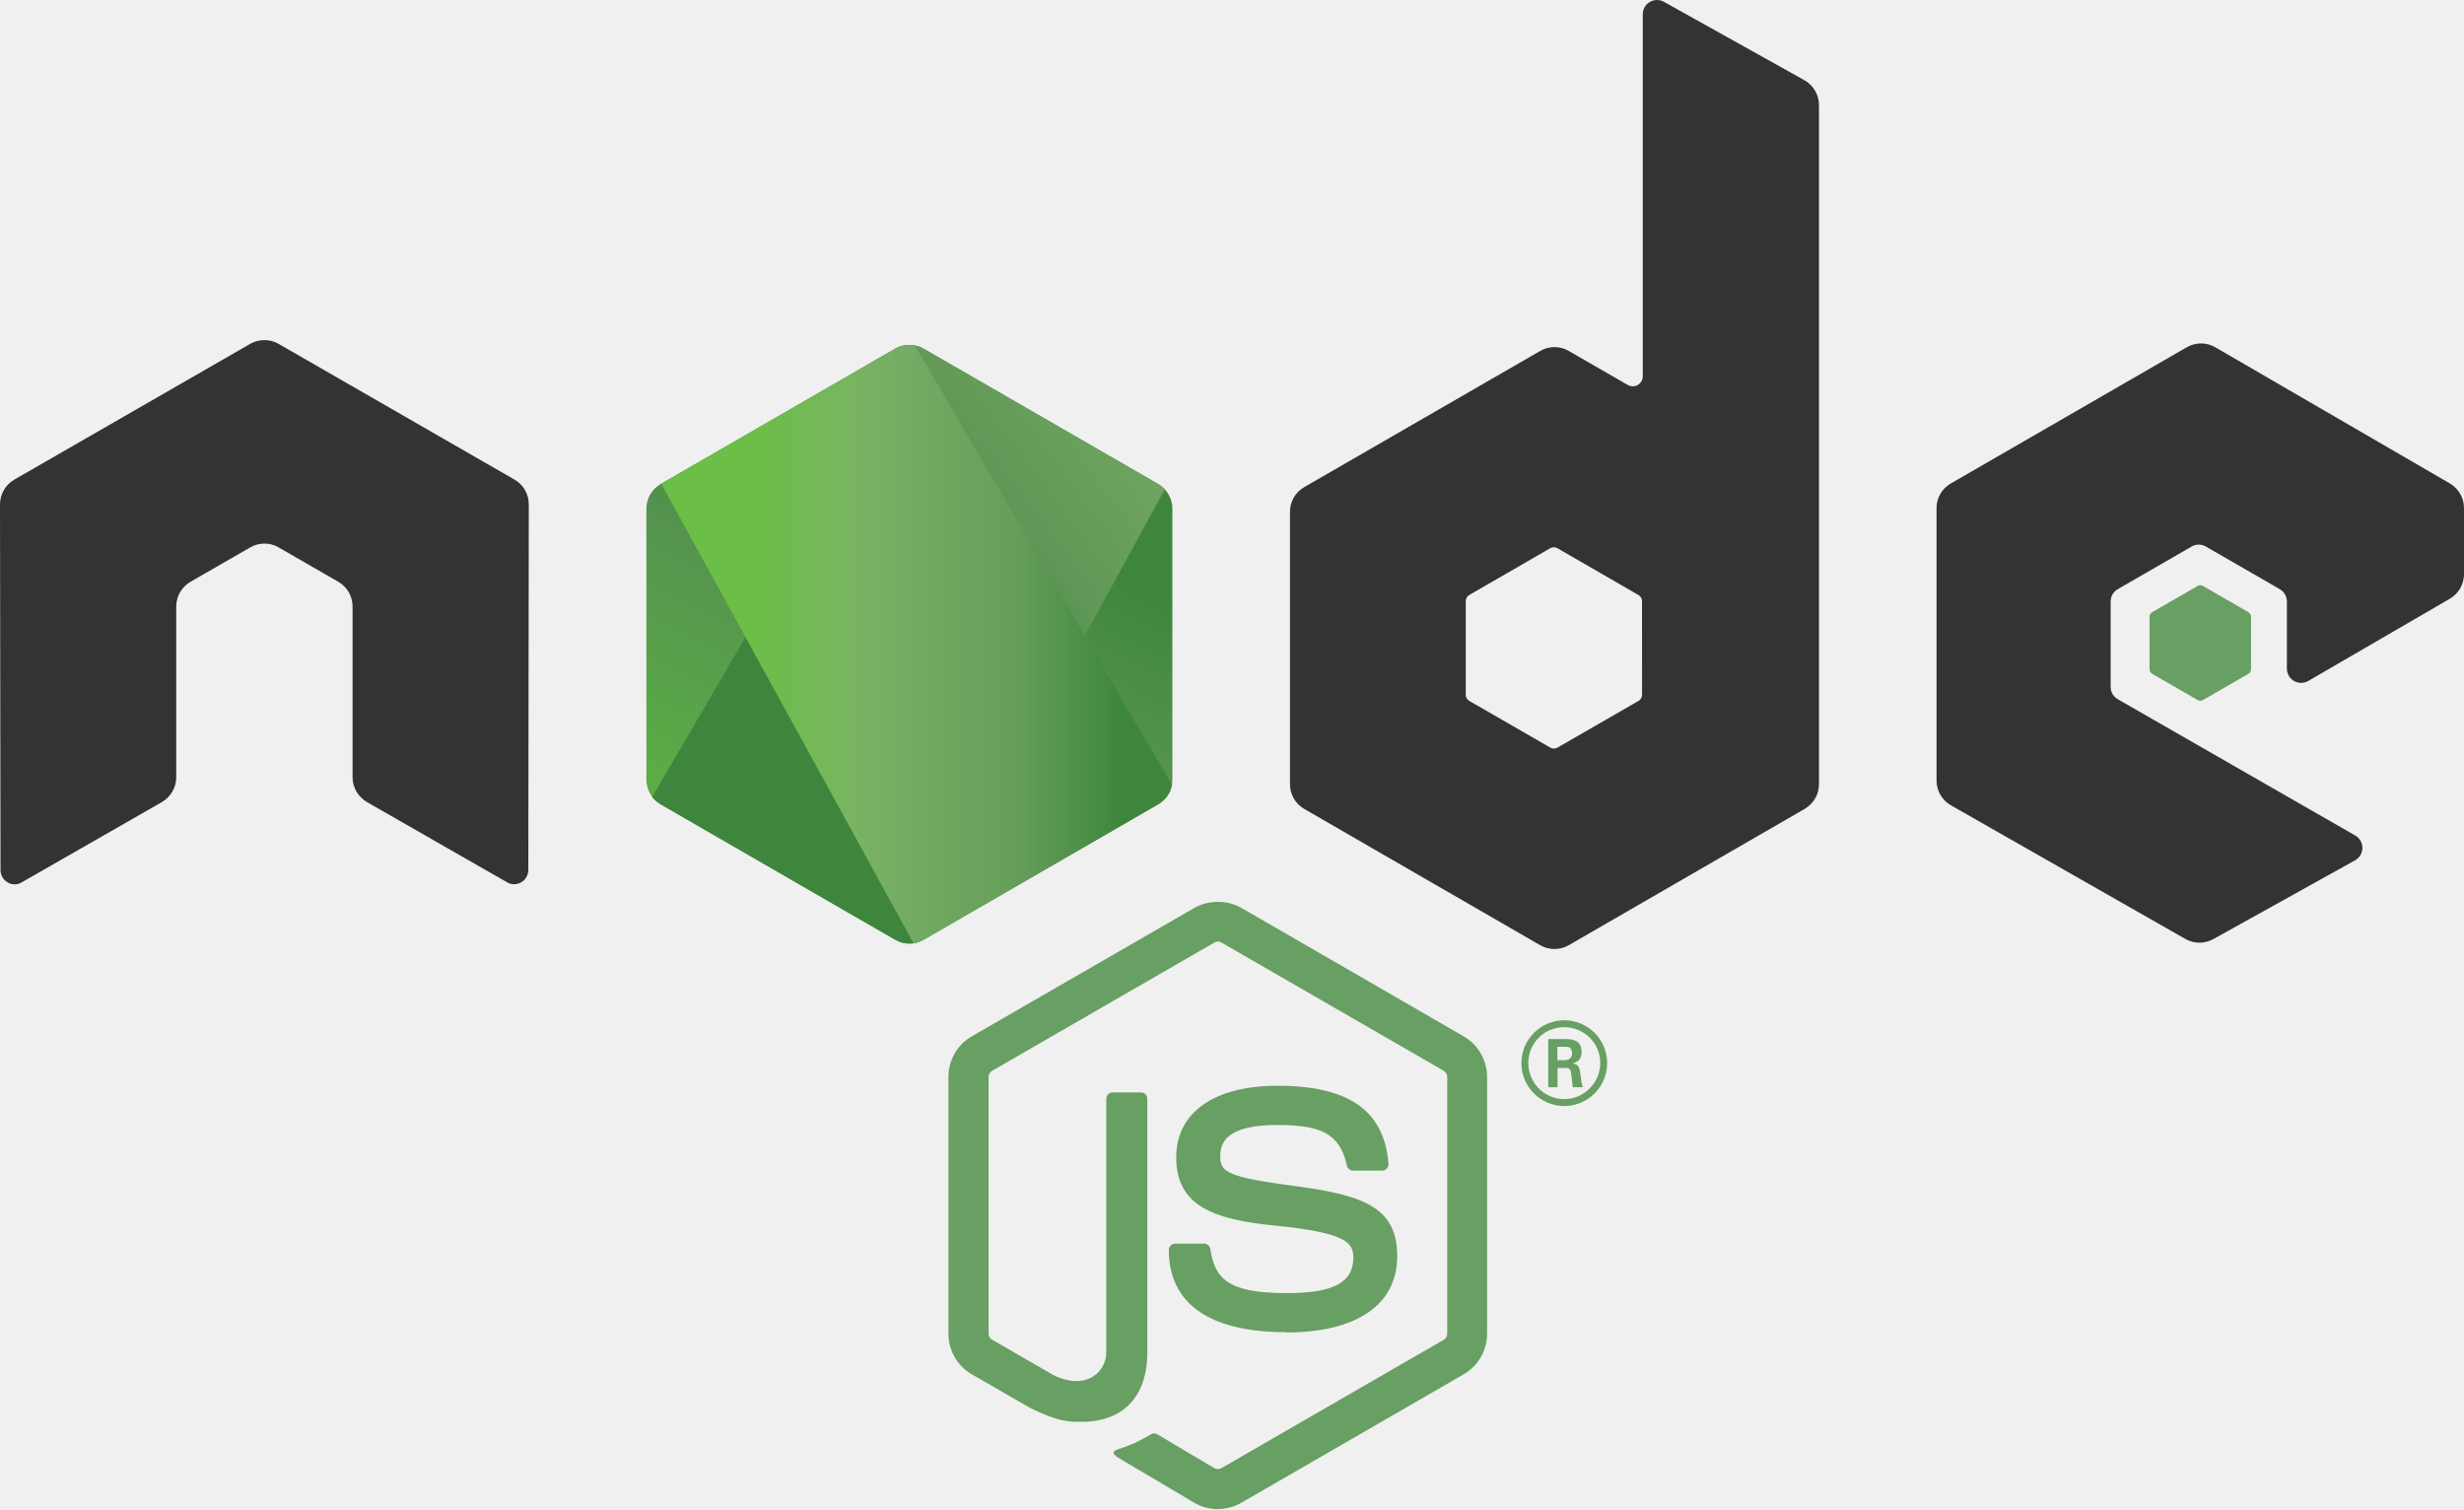
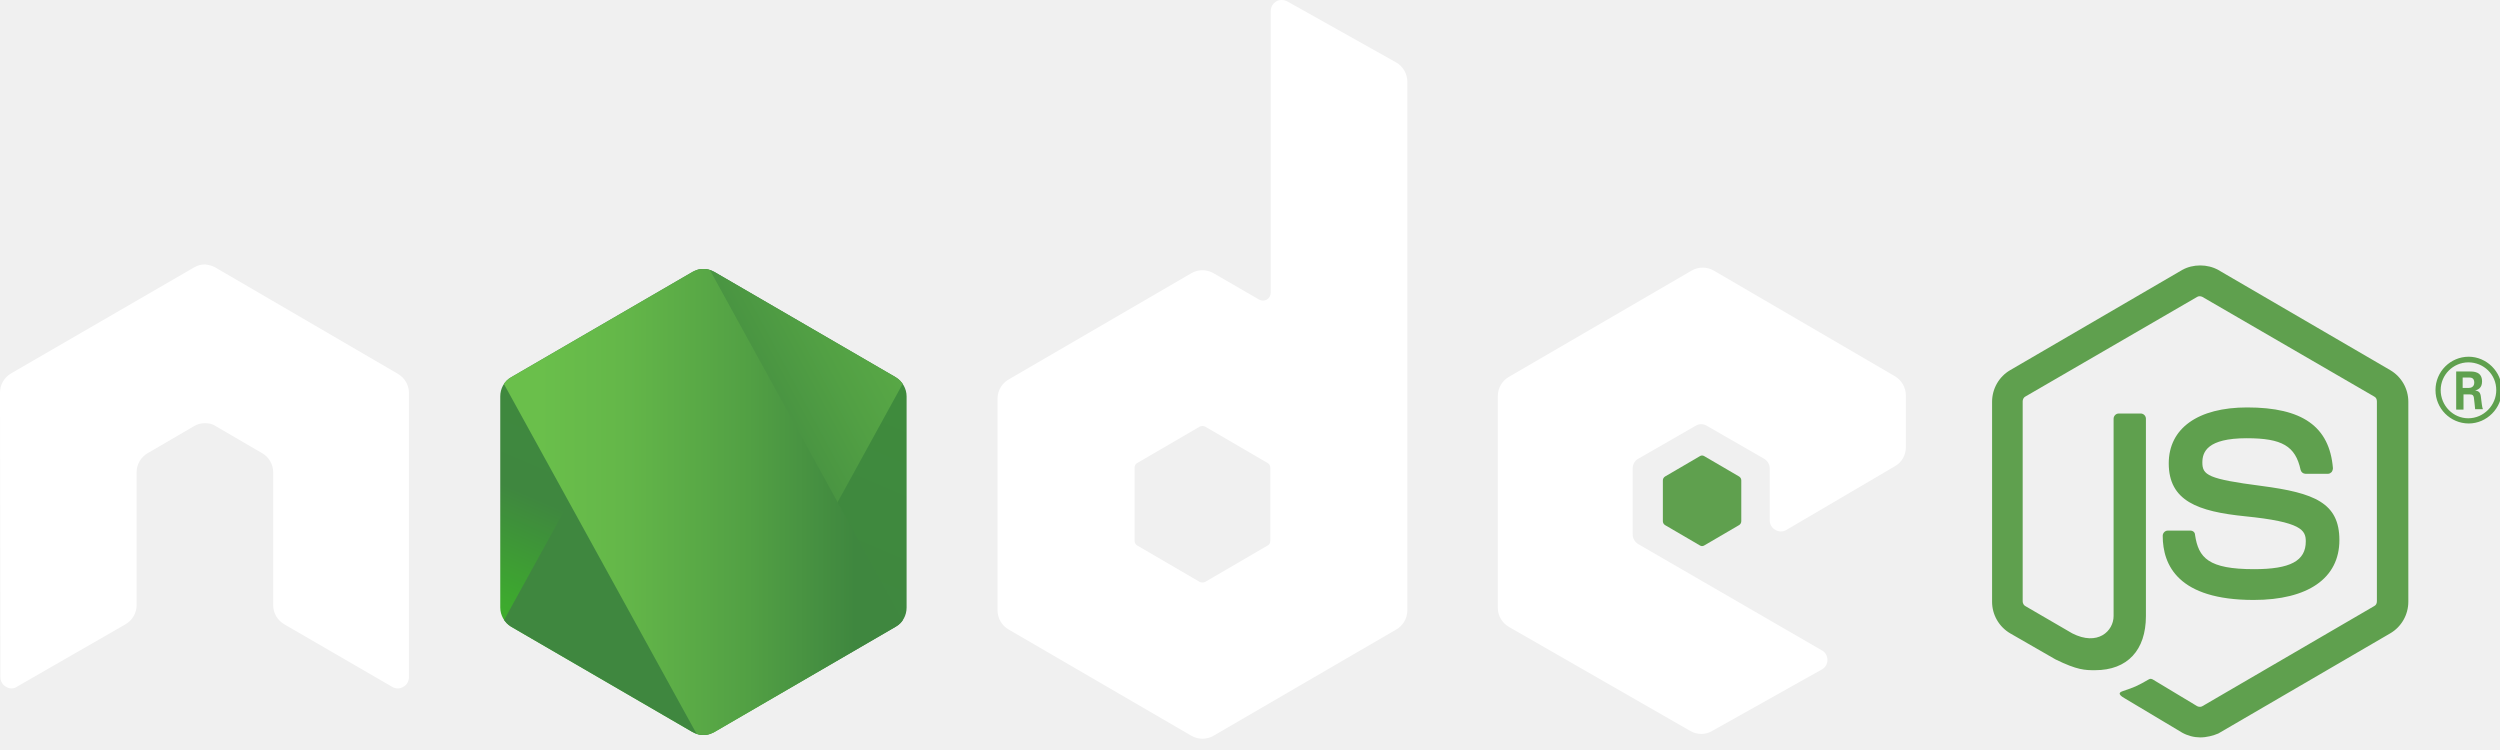
- <svg xmlns="http://www.w3.org/2000/svg" version="1.2" viewBox="0 0 442.37 270.929">
+ <svg xmlns="http://www.w3.org/2000/svg" viewBox="0 0 267 80" fill="none">
+   <mask id="a" maskUnits="userSpaceOnUse" x="0" y="0" width="267" height="80" style="mask-type:luminance">
+     <path d="M267 0H0v79.378h267z" fill="#fff" />
+   </mask>
+   <g mask="url(#a)">
+     <path d="M234.983 78.755a4 4 0 0 1-1.933-.51l-6.121-3.658c-.921-.51-.46-.695-.184-.787 1.242-.417 1.472-.51 2.761-1.25.138-.093.322-.047.46.046l4.694 2.825c.184.092.414.092.552 0l18.363-10.698c.183-.092.277-.277.277-.509V42.867c0-.232-.094-.417-.277-.51l-18.363-10.65c-.184-.093-.414-.093-.552 0l-18.362 10.65c-.184.093-.276.324-.276.51v21.347c0 .186.092.417.276.51l5.016 2.917c2.715 1.39 4.418-.232 4.418-1.852v-21.07c0-.278.23-.556.553-.556h2.347c.276 0 .552.232.552.556v21.07c0 3.658-1.979 5.788-5.431 5.788-1.058 0-1.886 0-4.234-1.157l-4.832-2.779a3.91 3.91 0 0 1-1.933-3.38V42.912c0-1.39.737-2.686 1.933-3.38l18.363-10.697c1.15-.649 2.715-.649 3.865 0l18.363 10.696a3.91 3.91 0 0 1 1.932 3.381V64.26c0 1.39-.736 2.686-1.932 3.381l-18.363 10.697c-.552.232-1.242.417-1.932.417" fill="#5FA04E" />
+     <path d="M240.69 64.075c-8.055 0-9.712-3.705-9.712-6.854 0-.277.23-.555.552-.555h2.393c.277 0 .507.185.507.463.368 2.454 1.426 3.658 6.305 3.658 3.866 0 5.523-.88 5.523-2.963 0-1.204-.462-2.084-6.49-2.686-5.016-.51-8.146-1.621-8.146-5.65 0-3.75 3.13-5.974 8.376-5.974 5.892 0 8.791 2.038 9.159 6.484a.76.76 0 0 1-.137.416c-.094.093-.231.186-.371.186h-2.439a.54.54 0 0 1-.505-.417c-.553-2.547-1.98-3.38-5.753-3.38-4.234 0-4.74 1.481-4.74 2.593 0 1.342.598 1.76 6.305 2.5 5.66.741 8.33 1.806 8.33 5.788 0 4.076-3.36 6.391-9.157 6.391m26.51-22.413c0 1.945-1.612 3.566-3.546 3.566a3.556 3.556 0 0 1-3.543-3.566 3.556 3.556 0 0 1 3.543-3.565c1.888 0 3.546 1.574 3.546 3.565m-6.536 0c0 1.667 1.335 3.01 2.944 3.01 1.658 0 2.993-1.39 2.993-3.01 0-1.667-1.335-2.963-2.993-2.963a2.975 2.975 0 0 0-2.944 2.963m1.657-1.991h1.381c.46 0 1.381 0 1.381 1.065 0 .74-.462.88-.739.973.554.046.599.416.645.926.046.324.094.88.185 1.065h-.83c0-.186-.137-1.204-.137-1.25-.045-.232-.137-.325-.413-.325h-.691v1.62h-.782zm.736 1.76h.597c.508 0 .599-.37.599-.556 0-.556-.368-.556-.599-.556h-.642v1.112z" fill="#5FA04E" />
+     <path fill-rule="evenodd" clip-rule="evenodd" d="M43.674 41.954c0-.834-.46-1.62-1.197-2.038L23.01 28.572c-.322-.185-.69-.278-1.058-.324h-.184c-.368 0-.736.139-1.059.324l-19.512 11.3A2.38 2.38 0 0 0 0 41.953l.046 30.378c0 .416.23.833.598 1.018.368.232.829.232 1.15 0l11.598-6.668a2.36 2.36 0 0 0 1.197-2.037V50.428c0-.833.46-1.62 1.196-2.037l4.924-2.871a2.2 2.2 0 0 1 1.197-.325c.414 0 .828.093 1.15.325l4.925 2.87a2.36 2.36 0 0 1 1.196 2.038v14.217c0 .833.46 1.62 1.197 2.037l11.505 6.668c.368.232.828.232 1.197 0 .368-.185.598-.602.598-1.018zM137.465.139c-.369-.185-.829-.185-1.151 0-.368.231-.598.602-.598 1.019v30.1a.89.89 0 0 1-.415.74.88.88 0 0 1-.828 0l-4.878-2.825a2.36 2.36 0 0 0-2.347 0L107.735 40.52a2.36 2.36 0 0 0-1.196 2.037V65.2c0 .834.46 1.621 1.196 2.038l19.513 11.345a2.36 2.36 0 0 0 2.347 0l19.513-11.345a2.36 2.36 0 0 0 1.196-2.038V8.752c0-.88-.46-1.667-1.196-2.084zm-1.795 57.606c0 .232-.092.417-.276.51l-6.674 3.89a.68.68 0 0 1-.598 0l-6.673-3.89c-.184-.093-.276-.325-.276-.51v-7.78c0-.231.092-.416.276-.509l6.673-3.89a.68.68 0 0 1 .598 0l6.674 3.89c.184.093.276.324.276.51zm66.728-7.965c.737-.417 1.151-1.204 1.151-2.038v-5.51c0-.834-.46-1.62-1.151-2.037l-19.375-11.3a2.36 2.36 0 0 0-2.347 0l-19.512 11.346a2.36 2.36 0 0 0-1.197 2.037v22.645c0 .833.46 1.62 1.197 2.037l19.374 11.114c.737.416 1.611.416 2.301 0l11.736-6.576c.368-.185.598-.602.598-1.019s-.23-.833-.598-1.018L174.97 58.115c-.368-.231-.598-.602-.598-1.018v-7.085c0-.417.23-.834.598-1.02l6.121-3.518a1.12 1.12 0 0 1 1.196 0l6.121 3.519c.368.231.598.602.598 1.019v5.557c0 .416.23.833.599 1.018.368.232.828.232 1.196 0z" fill="#fff" />
+     <path fill-rule="evenodd" clip-rule="evenodd" d="M181.551 48.716a.42.42 0 0 1 .461 0l3.727 2.176c.138.092.23.231.23.417v4.352a.49.49 0 0 1-.23.417l-3.727 2.177a.42.42 0 0 1-.461 0l-3.727-2.177a.49.49 0 0 1-.23-.417V51.31c0-.185.092-.325.23-.417z" fill="#5FA04E" />
+     <g transform="translate(53.428, 28.628)">
+       <path fill="url(#b)" d="M22.873.417a2.36 2.36 0 0 0-2.348 0L1.151 11.669C.414 12.086 0 12.873 0 13.707v22.551c0 .834.46 1.621 1.15 2.038l19.375 11.253a2.36 2.36 0 0 0 2.348 0l19.374-11.253c.737-.417 1.15-1.204 1.15-2.038V13.707c0-.834-.46-1.62-1.15-2.038z" />
+       <path fill="url(#c)" clip-path="url(#d)" d="m21.699-1.047 21.506 12.995L21.7 51.073.153 38.055z" />
+       <path fill="url(#e)" clip-path="url(#d)" d="M21.699-1.047.153 11.948l21.546 39.125 21.506-13.018z" />
+     </g>
+   </g>
  <defs>
-     <clipPath id="a">
-       <path d="M239.03 226.605l-42.13 24.317c-1.578.91-2.546 2.59-2.546 4.406v48.668c0 1.817.968 3.496 2.546 4.406l42.133 24.336c1.575.907 3.517.907 5.09 0l42.126-24.336c1.57-.91 2.54-2.59 2.54-4.406v-48.668c0-1.816-.97-3.496-2.55-4.406l-42.12-24.317c-.79-.453-1.67-.68-2.55-.68-.88 0-1.76.227-2.55.68" />
+     <linearGradient id="b" x1="30.33" y1="8.56" x2="14.9" y2="44.7" gradientUnits="userSpaceOnUse">
+       <stop stop-color="#3F8B3D" />
+       <stop offset=".64" stop-color="#3F873F" />
+       <stop offset=".93" stop-color="#3DA92E" />
+       <stop offset="1" stop-color="#3DAE2B" />
+     </linearGradient>
+     <linearGradient id="c" x1="18.8" y1="26.8" x2="68" y2=".4" gradientUnits="userSpaceOnUse">
+       <stop offset=".14" stop-color="#3F873F" />
+       <stop offset=".4" stop-color="#52A044" />
+       <stop offset=".71" stop-color="#64B749" />
+       <stop offset=".91" stop-color="#6ABF4B" />
+     </linearGradient>
+     <linearGradient id="e" x1=".25" y1="24.5" x2="44" y2="24.5" gradientUnits="userSpaceOnUse">
+       <stop offset=".09" stop-color="#6ABF4B" />
+       <stop offset=".29" stop-color="#64B749" />
+       <stop offset=".6" stop-color="#52A044" />
+       <stop offset=".86" stop-color="#3F873F" />
+     </linearGradient>
+     <clipPath id="d">
+       <path d="M22.873.417a2.36 2.36 0 0 0-2.348 0L1.151 11.669C.414 12.086 0 12.873 0 13.707v22.551c0 .834.46 1.621 1.15 2.038l19.375 11.253a2.36 2.36 0 0 0 2.348 0l19.374-11.253c.737-.417 1.15-1.204 1.15-2.038V13.707c0-.834-.46-1.62-1.15-2.038z" />
    </clipPath>
-     <linearGradient id="b" x1="-.348" x2="1.251" gradientTransform="rotate(116.114 53.1 202.97) scale(86.48)" gradientUnits="userSpaceOnUse">
-       <stop offset=".3" stop-color="#3E863D" />
-       <stop offset=".5" stop-color="#55934F" />
-       <stop offset=".8" stop-color="#5AAD45" />
-     </linearGradient>
-     <clipPath id="c">
-       <path d="M195.398 307.086c.403.523.907.976 1.5 1.316l36.14 20.875 6.02 3.46c.9.52 1.926.74 2.934.665.336-.027.672-.09 1-.183l44.434-81.36c-.34-.37-.738-.68-1.184-.94l-27.586-15.93-14.582-8.39c-.414-.24-.863-.41-1.32-.53zm0 0" />
-     </clipPath>
-     <linearGradient id="d" x1="-.456" x2=".582" gradientTransform="rotate(-36.46 550.846 -214.337) scale(132.798)" gradientUnits="userSpaceOnUse">
-       <stop offset=".57" stop-color="#3E863D" />
-       <stop offset=".72" stop-color="#619857" />
-       <stop offset="1" stop-color="#76AC64" />
-     </linearGradient>
-     <clipPath id="e">
-       <path d="M241.066 225.953c-.707.07-1.398.29-2.035.652l-42.01 24.247 45.3 82.51c.63-.09 1.25-.3 1.81-.624l42.13-24.336c1.3-.754 2.19-2.03 2.46-3.476l-46.18-78.89c-.34-.067-.68-.102-1.03-.102-.14 0-.28.007-.42.02" />
-     </clipPath>
-     <linearGradient id="f" x1=".043" x2=".984" gradientTransform="translate(192.862 279.652) scale(97.417)" gradientUnits="userSpaceOnUse">
-       <stop offset=".16" stop-color="#6BBF47" />
-       <stop offset=".38" stop-color="#79B461" />
-       <stop offset=".47" stop-color="#75AC64" />
-       <stop offset=".7" stop-color="#659E5A" />
-       <stop offset=".9" stop-color="#3E863D" />
-     </linearGradient>
  </defs>
-   <path fill="#689f63" d="M218.647 270.93c-1.46 0-2.91-.383-4.19-1.12l-13.337-7.896c-1.992-1.114-1.02-1.508-.363-1.735 2.656-.93 3.195-1.14 6.03-2.75.298-.17.688-.11.993.07l10.246 6.08c.37.2.895.2 1.238 0l39.95-23.06c.37-.21.61-.64.61-1.08v-46.1c0-.46-.24-.87-.618-1.1l-39.934-23.04c-.37-.22-.86-.22-1.23 0l-39.926 23.04c-.387.22-.633.65-.633 1.09v46.1c0 .44.24.86.62 1.07l10.94 6.32c5.94 2.97 9.57-.53 9.57-4.05v-45.5c0-.65.51-1.15 1.16-1.15h5.06c.63 0 1.15.5 1.15 1.15v45.52c0 7.92-4.32 12.47-11.83 12.47-2.31 0-4.13 0-9.21-2.5l-10.48-6.04c-2.59-1.5-4.19-4.3-4.19-7.29v-46.1c0-3 1.6-5.8 4.19-7.28l39.99-23.07c2.53-1.43 5.89-1.43 8.4 0l39.94 23.08c2.58 1.49 4.19 4.28 4.19 7.28v46.1c0 2.99-1.61 5.78-4.19 7.28l-39.94 23.07c-1.28.74-2.73 1.12-4.21 1.12" />
-   <path fill="#689f63" d="M230.987 239.164c-17.48 0-21.145-8.024-21.145-14.754 0-.64.516-1.15 1.157-1.15h5.16c.57 0 1.05.415 1.14.978.78 5.258 3.1 7.91 13.67 7.91 8.42 0 12-1.902 12-6.367 0-2.57-1.02-4.48-14.1-5.76-10.94-1.08-17.7-3.49-17.7-12.24 0-8.06 6.8-12.86 18.19-12.86 12.79 0 19.13 4.44 19.93 13.98.03.33-.09.65-.31.89-.22.23-.53.37-.85.37h-5.19c-.54 0-1.01-.38-1.12-.9-1.25-5.53-4.27-7.3-12.48-7.3-9.19 0-10.26 3.2-10.26 5.6 0 2.91 1.26 3.76 13.66 5.4 12.28 1.63 18.11 3.93 18.11 12.56 0 8.7-7.26 13.69-19.92 13.69m48.66-48.89h1.34c1.1 0 1.31-.77 1.31-1.22 0-1.18-.81-1.18-1.26-1.18h-1.38zm-1.63-3.78h2.97c1.02 0 3.02 0 3.02 2.28 0 1.59-1.02 1.92-1.63 2.12 1.19.08 1.27.86 1.43 1.96.08.69.21 1.88.45 2.28h-1.83c-.05-.4-.33-2.6-.33-2.72-.12-.49-.29-.73-.9-.73h-1.51v3.46h-1.67zm-3.57 4.3c0 3.58 2.89 6.48 6.44 6.48 3.58 0 6.47-2.96 6.47-6.48 0-3.59-2.93-6.44-6.48-6.44-3.5 0-6.44 2.81-6.44 6.43m14.16.03c0 4.24-3.47 7.7-7.7 7.7-4.2 0-7.7-3.42-7.7-7.7 0-4.36 3.58-7.7 7.7-7.7 4.15 0 7.69 3.35 7.69 7.7" />
-   <path fill="#333" fill-rule="evenodd" d="M94.936 90.55c0-1.84-.97-3.53-2.558-4.445l-42.356-24.37c-.715-.42-1.516-.64-2.328-.67h-.438c-.812.03-1.613.25-2.34.67L2.562 86.105C.984 87.025 0 88.715 0 90.555l.093 65.64c0 .91.47 1.76 1.27 2.21.78.48 1.76.48 2.54 0l25.18-14.42c1.59-.946 2.56-2.618 2.56-4.44V108.88c0-1.83.97-3.52 2.555-4.43l10.72-6.174c.796-.46 1.67-.688 2.56-.688.876 0 1.77.226 2.544.687l10.715 6.172c1.586.91 2.56 2.6 2.56 4.43v30.663c0 1.82.983 3.5 2.565 4.44l25.164 14.41c.79.47 1.773.47 2.56 0 .776-.45 1.268-1.3 1.268-2.21zm199.868 34.176c0 .457-.243.88-.64 1.106l-14.548 8.386c-.395.227-.883.227-1.277 0l-14.55-8.386c-.4-.227-.64-.65-.64-1.106V107.93c0-.458.24-.88.63-1.11l14.54-8.4c.4-.23.89-.23 1.29 0l14.55 8.4c.4.23.64.652.64 1.11zM298.734.324c-.794-.442-1.76-.43-2.544.027-.78.46-1.262 1.3-1.262 2.21v65c0 .64-.34 1.23-.894 1.55-.55.32-1.235.32-1.79 0L281.634 63c-1.58-.914-3.526-.914-5.112 0l-42.37 24.453c-1.583.91-2.56 2.6-2.56 4.42v48.92c0 1.83.977 3.51 2.56 4.43l42.37 24.47c1.582.91 3.53.91 5.117 0l42.37-24.48c1.58-.92 2.56-2.6 2.56-4.43V18.863c0-1.856-1.01-3.563-2.63-4.47zm141.093 107.164c1.574-.914 2.543-2.602 2.543-4.422V91.21c0-1.824-.97-3.507-2.547-4.425l-42.1-24.44c-1.59-.92-3.54-.92-5.13 0l-42.36 24.45c-1.59.92-2.56 2.6-2.56 4.43v48.9c0 1.84.99 3.54 2.58 4.45l42.09 23.99c1.55.89 3.45.9 5.02.03l25.46-14.15c.8-.45 1.31-1.3 1.31-2.22 0-.92-.49-1.78-1.29-2.23l-42.62-24.46c-.8-.45-1.29-1.3-1.29-2.21v-15.34c0-.916.48-1.76 1.28-2.216l13.26-7.65c.79-.46 1.76-.46 2.55 0l13.27 7.65c.79.45 1.28 1.3 1.28 2.21v12.06c0 .91.49 1.76 1.28 2.22.79.45 1.77.45 2.56-.01zm0 0" />
-   <path fill="#689f63" fill-rule="evenodd" d="M394.538 105.2c.3-.177.676-.177.98 0l8.13 4.69c.304.176.49.5.49.85v9.39c0 .35-.186.674-.49.85l-8.13 4.69c-.304.177-.68.177-.98 0l-8.125-4.69c-.31-.176-.5-.5-.5-.85v-9.39c0-.35.18-.674.49-.85zm0 0" />
-   <g clip-path="url(#a)" transform="translate(-78.306 -164.016)">
-     <path fill="url(#b)" d="M331.363 246.793l-118.715-58.19-60.87 124.174L270.49 370.97zm0 0" />
-   </g>
-   <g clip-path="url(#c)" transform="translate(-78.306 -164.016)">
-     <path fill="url(#d)" d="M144.07 264.004l83.825 113.453 110.86-81.906-83.83-113.45zm0 0" />
-   </g>
-   <g clip-path="url(#e)" transform="translate(-78.306 -164.016)">
-     <path fill="url(#f)" d="M197.02 225.934v107.43h91.683v-107.43zm0 0" />
-   </g>
</svg>
